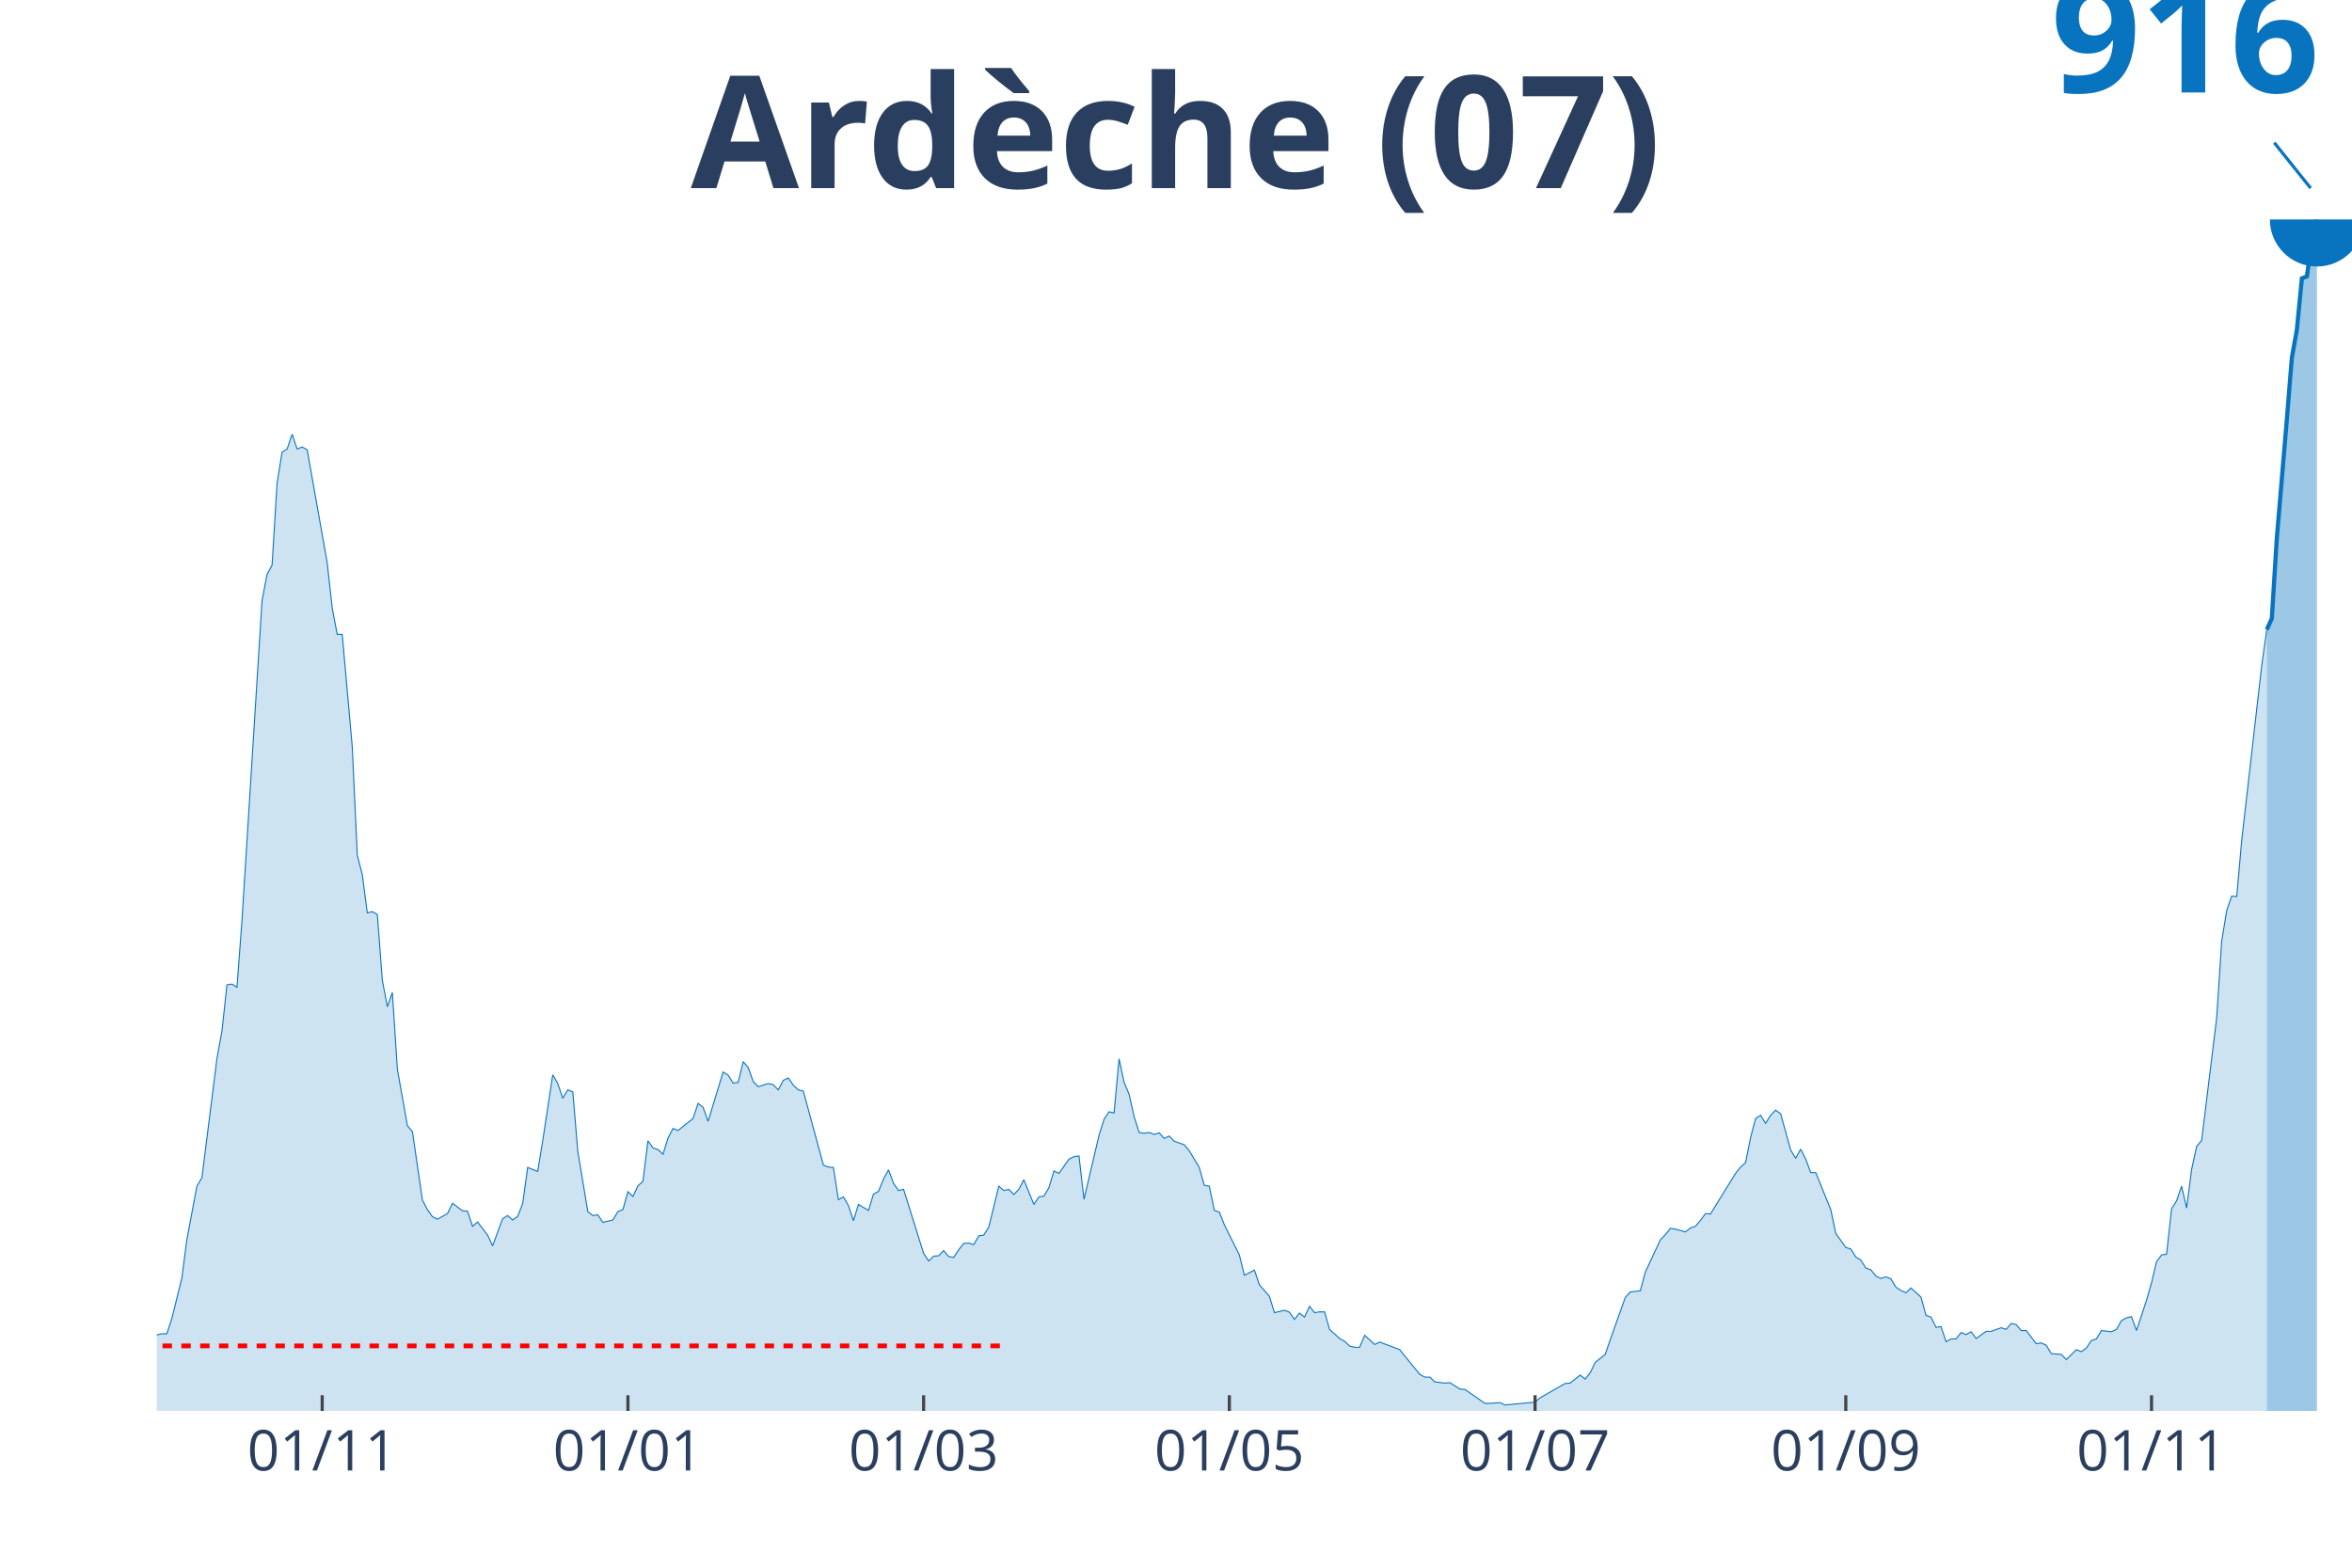
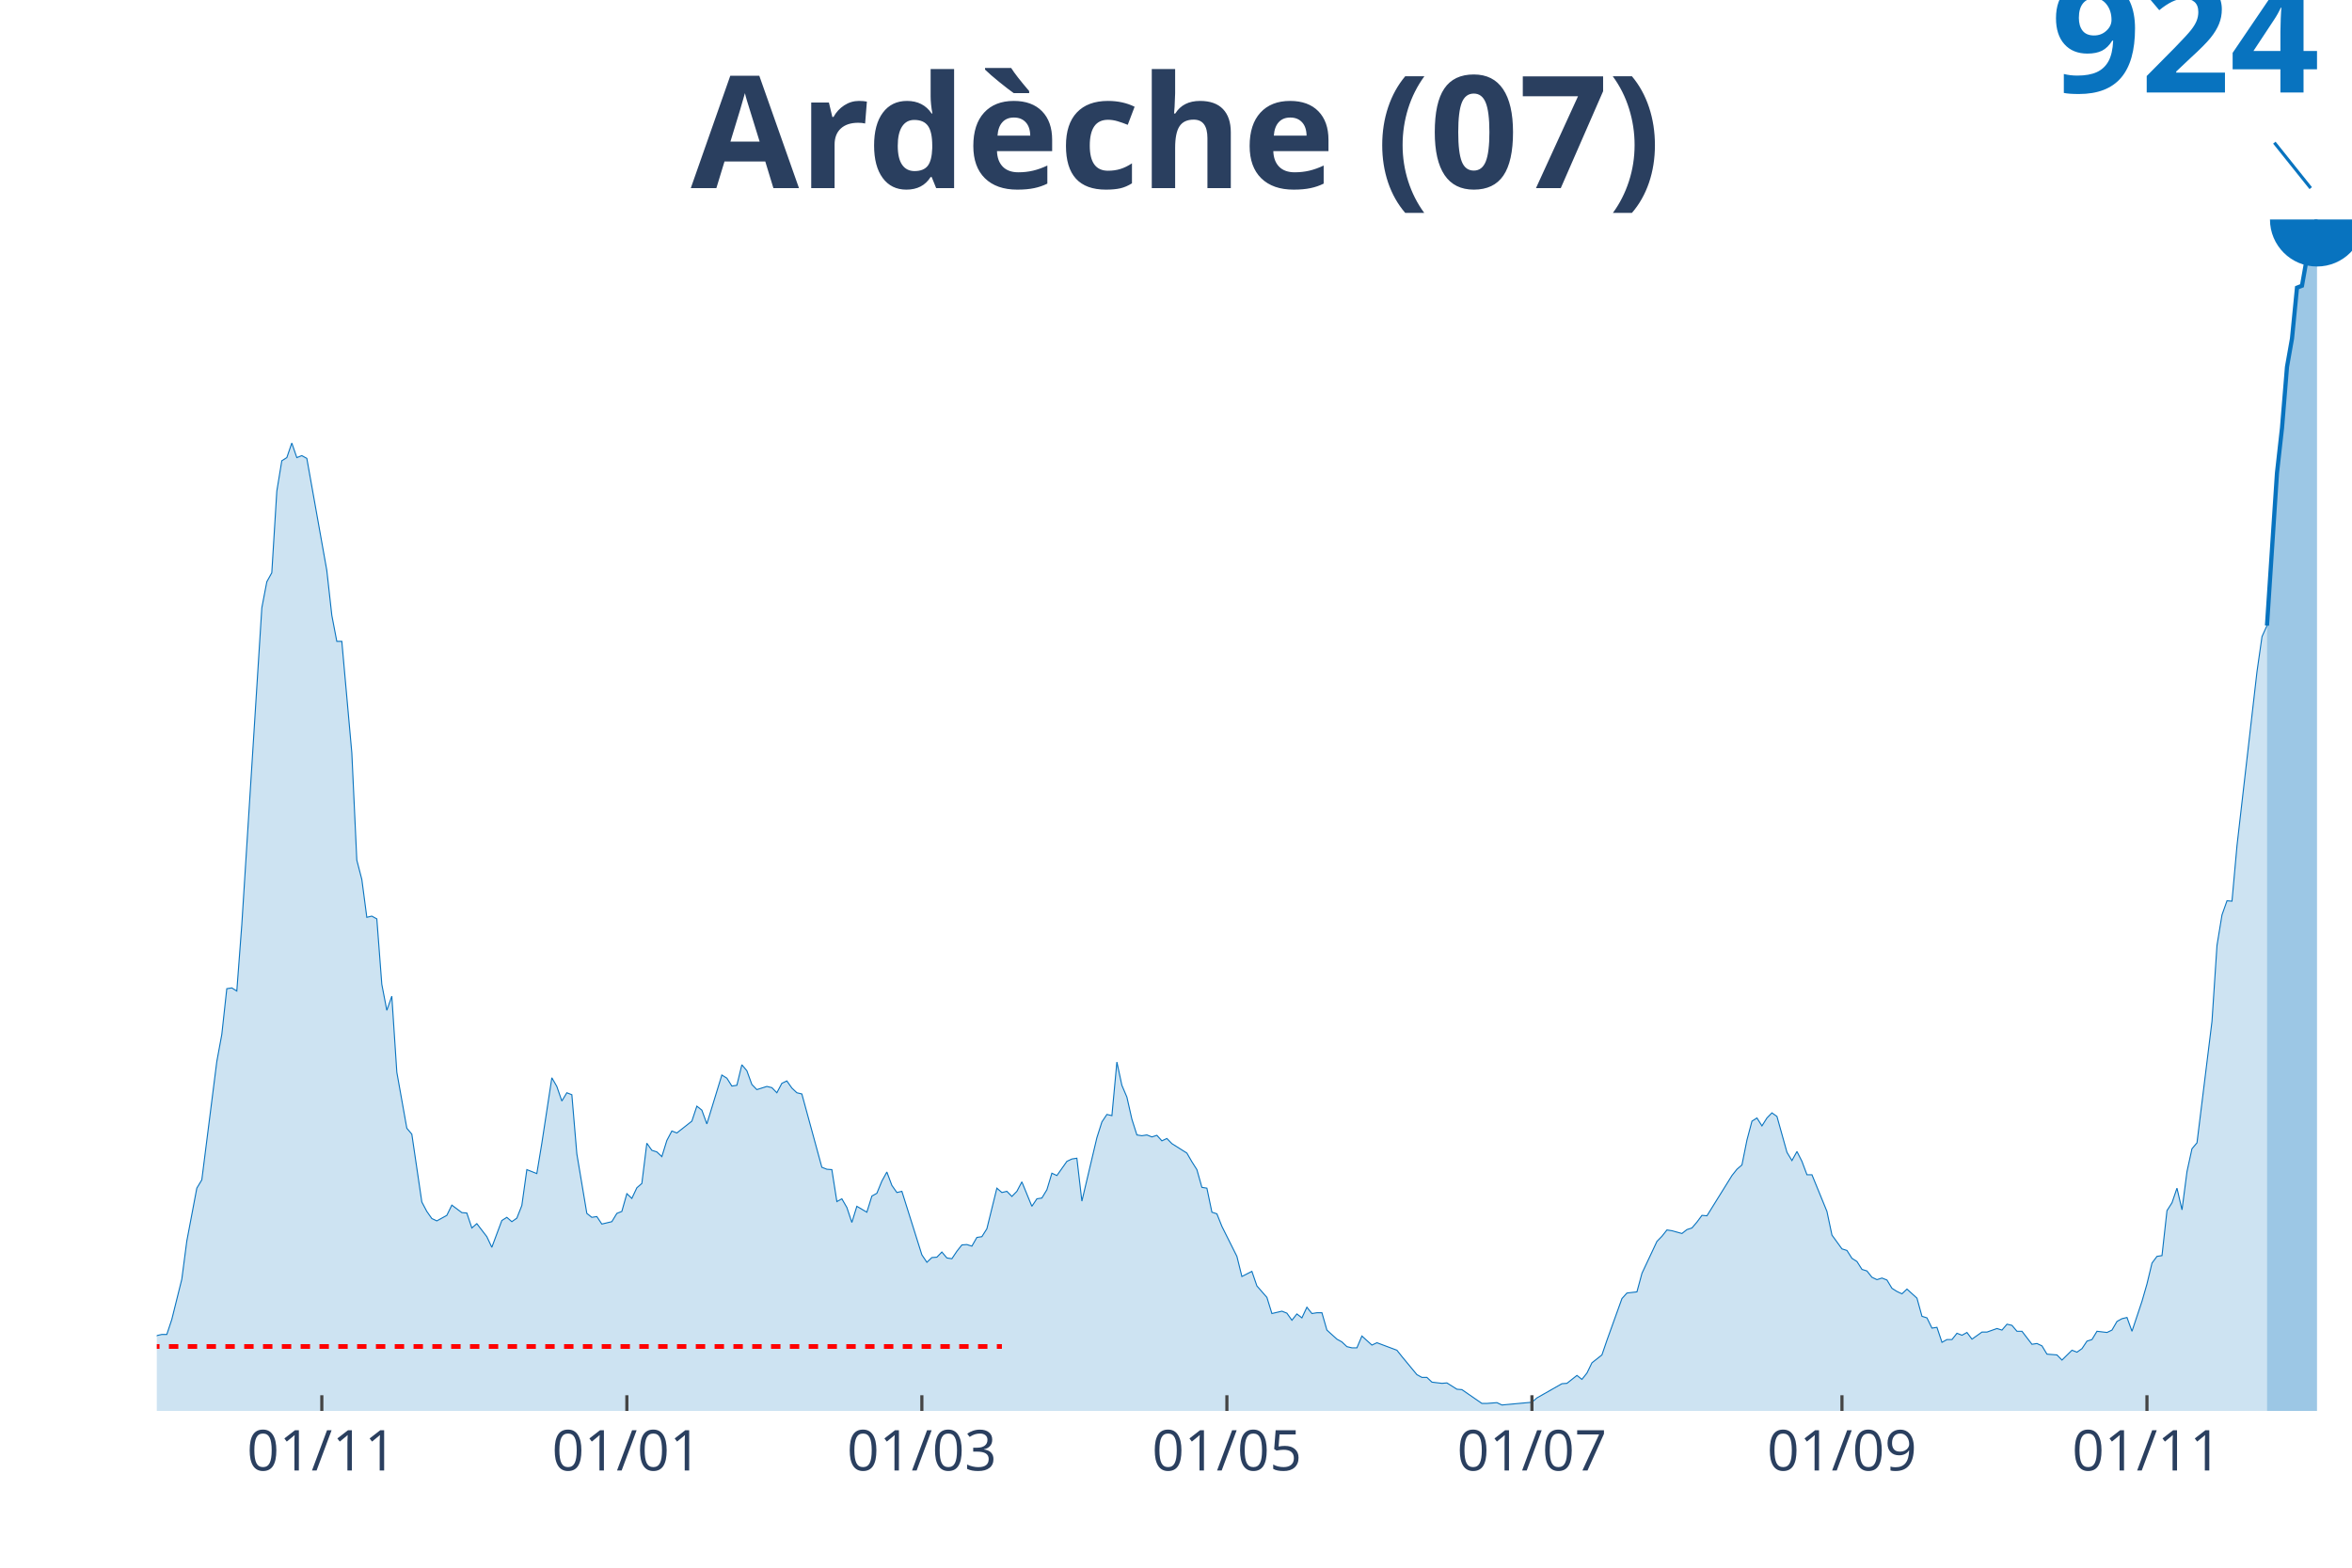
<svg xmlns="http://www.w3.org/2000/svg" class="main-svg" width="1125" height="750" style="" viewBox="0 0 750 500">
  <rect x="0" y="0" width="750" height="500" style="fill: rgb(0, 0, 0); fill-opacity: 0;" />
-   <defs id="defs-34fd62">
+   <defs id="defs-ec197c">
    <g class="clips">
-       <clipPath id="clip34fd62xyplot" class="plotclip">
+       <clipPath id="clipec197cxyplot" class="plotclip">
        <rect width="700" height="380" />
      </clipPath>
-       <clipPath class="axesclip" id="clip34fd62x">
+       <clipPath class="axesclip" id="clipec197cx">
        <rect x="50" y="0" width="700" height="500" />
      </clipPath>
-       <clipPath class="axesclip" id="clip34fd62y">
+       <clipPath class="axesclip" id="clipec197cy">
        <rect x="0" y="70" width="750" height="380" />
      </clipPath>
-       <clipPath class="axesclip" id="clip34fd62xy">
+       <clipPath class="axesclip" id="clipec197cxy">
        <rect x="50" y="70" width="700" height="380" />
      </clipPath>
    </g>
    <g class="gradients" />
  </defs>
  <g class="bglayer">
    <rect class="bg" x="50" y="70" width="700" height="380" style="fill: rgb(0, 0, 0); fill-opacity: 0; stroke-width: 0;" />
  </g>
  <g class="layer-below">
    <g class="imagelayer" />
    <g class="shapelayer" />
  </g>
  <g class="cartesianlayer">
    <g class="subplot xy">
      <g class="layer-subplot">
        <g class="shapelayer" />
        <g class="imagelayer" />
      </g>
      <g class="gridlayer">
        <g class="x">
-           <path class="xgrid crisp" transform="translate(102.74,0)" d="M0,70v380" style="stroke: rgb(255, 255, 255); stroke-opacity: 1; stroke-width: 1px;" />
-           <path class="xgrid crisp" transform="translate(200.23,0)" d="M0,70v380" style="stroke: rgb(255, 255, 255); stroke-opacity: 1; stroke-width: 1px;" />
-           <path class="xgrid crisp" transform="translate(294.52,0)" d="M0,70v380" style="stroke: rgb(255, 255, 255); stroke-opacity: 1; stroke-width: 1px;" />
-           <path class="xgrid crisp" transform="translate(392.01,0)" d="M0,70v380" style="stroke: rgb(255, 255, 255); stroke-opacity: 1; stroke-width: 1px;" />
-           <path class="xgrid crisp" transform="translate(489.5,0)" d="M0,70v380" style="stroke: rgb(255, 255, 255); stroke-opacity: 1; stroke-width: 1px;" />
-           <path class="xgrid crisp" transform="translate(588.58,0)" d="M0,70v380" style="stroke: rgb(255, 255, 255); stroke-opacity: 1; stroke-width: 1px;" />
-           <path class="xgrid crisp" transform="translate(686.07,0)" d="M0,70v380" style="stroke: rgb(255, 255, 255); stroke-opacity: 1; stroke-width: 1px;" />
+           <path class="xgrid crisp" transform="translate(102.62,0)" d="M0,70v380" style="stroke: rgb(255, 255, 255); stroke-opacity: 1; stroke-width: 1px;" />
+           <path class="xgrid crisp" transform="translate(199.89,0)" d="M0,70v380" style="stroke: rgb(255, 255, 255); stroke-opacity: 1; stroke-width: 1px;" />
+           <path class="xgrid crisp" transform="translate(293.96,0)" d="M0,70v380" style="stroke: rgb(255, 255, 255); stroke-opacity: 1; stroke-width: 1px;" />
+           <path class="xgrid crisp" transform="translate(391.23,0)" d="M0,70v380" style="stroke: rgb(255, 255, 255); stroke-opacity: 1; stroke-width: 1px;" />
+           <path class="xgrid crisp" transform="translate(488.5,0)" d="M0,70v380" style="stroke: rgb(255, 255, 255); stroke-opacity: 1; stroke-width: 1px;" />
+           <path class="xgrid crisp" transform="translate(587.36,0)" d="M0,70v380" style="stroke: rgb(255, 255, 255); stroke-opacity: 1; stroke-width: 1px;" />
+           <path class="xgrid crisp" transform="translate(684.62,0)" d="M0,70v380" style="stroke: rgb(255, 255, 255); stroke-opacity: 1; stroke-width: 1px;" />
        </g>
        <g class="y" />
      </g>
      <g class="zerolinelayer" />
      <path class="xlines-below" />
      <path class="ylines-below" />
      <g class="overlines-below" />
      <g class="xaxislayer-below" />
      <g class="yaxislayer-below" />
      <g class="overaxes-below" />
-       <g class="plot" transform="translate(50, 70)" clip-path="url('#clip34fd62xyplot')">
+       <g class="plot" transform="translate(50, 70)" clip-path="url('#clipec197cxyplot')">
        <g class="scatterlayer mlayer">
-           <g class="trace scatter trace0c1038" style="stroke-miterlimit: 2;">
+           <g class="trace scatter trace7293f5" style="stroke-miterlimit: 2;">
            <g class="fills">
              <g>
-                 <path class="js-fill" d="M672.83,380L-217.35,380L-217.35,377.97L-204.57,378.86L-202.97,378.6L-193.38,377.72L-191.78,377.84L-182.19,377.84L-180.59,376.83L-169.41,376.07L-167.81,376.45L-159.82,378.35L-158.22,379.11L-137.44,378.73L-135.84,378.6L-129.45,377.08L-127.85,377.34L-116.67,378.1L-115.07,378.35L-84.7,377.46L-83.11,376.7L-68.72,374.42L-67.12,374.54L-49.54,369.09L-47.95,368.33L-46.35,366.68L-44.75,367.31L-39.95,367.69L-38.36,366.68L-36.76,366.17L-35.16,367.06L-28.77,366.8L-27.17,367.44L-20.78,364.9L-19.18,365.03L-17.58,363.89L-15.98,364.27L-14.38,366.17L-12.79,366.55L-9.59,366.55L-7.99,366.3L-6.39,364.27L-4.79,363.76L-3.2,360.21L-1.6,358.94L0,355.77L1.6,355.39L3.2,355.39L4.79,350.56L7.99,337.62L9.59,325.32L12.79,308.31L14.38,305.65L19.18,267.59L20.78,258.83L22.37,244.11L23.97,243.86L25.57,244.87L27.17,223.43L33.56,121.55L35.16,113.18L36.76,110.26L38.36,83.99L39.95,74.22L41.55,73.21L43.15,68.51L44.75,73.21L46.35,72.57L47.95,73.46L54.34,109.5L55.94,123.96L57.53,132.33L59.13,132.33L62.33,168.24L63.93,202.75L65.53,208.97L67.12,221.15L68.72,220.77L70.32,221.66L71.92,242.72L73.52,251.09L75.11,246.52L76.71,271.01L79.91,289.03L81.51,290.93L84.7,312.75L86.3,315.8L87.9,318.08L89.5,318.84L92.69,317.07L94.29,313.77L97.49,316.18L99.09,316.31L100.68,321.13L102.28,319.73L105.48,323.92L107.08,327.35L110.27,318.72L111.87,317.7L113.47,319.1L115.07,317.96L116.67,313.9L118.26,302.35L121.46,303.62L123.06,293.85L126.26,272.79L127.85,275.58L129.45,280.27L131.05,277.61L132.65,278.24L134.25,297.28L137.44,316.43L139.04,317.7L140.64,317.45L142.24,319.86L145.43,319.1L147.03,316.43L148.63,315.8L150.23,310.09L151.83,311.61L153.42,308.19L155.02,306.79L156.62,293.85L158.22,296.13L159.82,296.64L161.42,298.16L163.01,292.96L164.61,289.92L166.21,290.55L171,286.74L172.6,281.92L174.2,283.19L175.8,287.63L180.59,271.9L182.19,272.91L183.79,275.45L185.39,275.2L186.99,268.6L188.58,270.5L190.18,274.94L191.78,276.59L194.98,275.58L196.58,275.96L198.17,277.61L199.77,274.56L201.37,273.8L202.97,276.09L204.57,277.61L206.16,277.99L212.56,301.59L214.16,302.22L215.75,302.35L217.35,312.63L218.95,311.74L220.55,314.53L222.15,319.35L223.74,314.15L226.94,316.05L228.54,310.85L230.14,309.96L231.74,306.03L233.33,303.11L234.93,307.43L236.53,309.71L238.13,309.33L244.52,329.76L246.12,332.17L247.72,330.64L249.32,330.52L250.91,328.87L252.51,330.77L254.11,331.03L255.71,328.61L257.31,326.58L258.9,326.46L260.5,326.96L262.1,324.17L263.7,323.92L265.3,321.38L268.49,308.31L270.09,309.71L271.69,309.33L273.29,310.98L274.89,309.33L276.48,306.28L279.68,314.15L281.28,311.74L282.88,311.49L284.47,308.82L286.07,303.49L287.67,304.25L290.87,299.69L292.47,298.92L294.06,298.67L295.66,312.5L300.46,292.07L302.05,287L303.65,284.59L305.25,284.97L306.85,267.71L308.45,275.2L310.05,279.01L311.64,286.11L313.24,291.19L314.84,291.44L316.44,291.19L318.04,291.82L319.63,291.31L321.23,293.09L322.83,292.33L324.43,293.98L327.63,295.12L329.22,297.02L332.42,302.35L334.02,308.06L335.62,308.31L337.21,316.05L338.81,316.56L340.41,320.62L345.21,330.26L346.8,336.73L350,335.09L351.6,339.78L354.79,343.46L356.39,348.66L359.59,347.9L361.19,348.53L362.79,350.82L364.38,348.79L365.98,350.06L367.58,346.63L369.18,348.66L370.78,348.41L372.37,348.41L373.97,353.99L377.17,356.91L378.77,357.8L380.37,359.32L381.96,359.7L383.56,359.7L385.16,355.89L388.36,358.81L389.95,358.05L396.35,360.46L397.95,362.49L402.74,368.33L404.34,369.22L405.94,369.22L407.53,370.74L410.73,371.12L412.33,370.99L415.53,373.02L417.12,373.15L423.52,377.59L425.11,377.59L428.31,377.34L429.91,378.1L439.5,377.21L441.1,375.81L449.09,371.25L450.68,371.12L453.88,368.58L455.48,369.85L457.08,367.82L458.68,364.52L461.87,361.98L463.47,357.29L468.26,343.84L469.86,342.06L473.06,341.68L474.66,335.72L479.45,325.44L481.05,323.79L482.65,321.76L484.25,322.02L487.44,322.9L489.04,321.64L490.64,321.13L492.24,319.23L493.84,317.07L495.43,317.2L503.42,304.25L505.02,302.22L506.62,300.83L508.22,292.83L509.82,286.74L511.42,285.73L513.01,288.27L514.61,285.73L516.21,284.08L517.81,285.22L521,296.77L522.6,299.43L524.2,296.51L525.8,299.69L527.4,304L529,304L533.79,315.8L535.39,323.41L538.58,327.85L540.18,328.36L541.78,330.9L543.38,331.91L544.98,334.45L546.58,334.96L548.17,336.99L549.77,337.75L551.37,337.24L552.97,337.88L554.57,340.54L556.16,341.56L557.76,342.32L559.36,340.79L562.56,343.71L564.16,349.55L565.75,350.06L567.35,353.36L568.95,353.1L570.55,357.92L572.15,357.04L573.74,357.04L575.34,355.01L576.94,355.64L578.54,354.75L580.14,356.91L583.33,354.62L584.93,354.62L588.13,353.48L589.73,353.99L591.32,352.09L592.92,352.47L594.52,354.37L596.12,354.37L599.32,358.56L600.91,358.3L602.51,359.07L604.11,361.73L607.31,361.98L608.9,363.63L612.1,360.46L613.7,361.1L615.3,359.95L616.89,357.54L618.49,357.04L620.09,354.37L623.29,354.75L624.89,353.99L626.48,351.2L628.08,350.31L629.68,349.93L631.28,354.37L634.47,344.73L636.07,339.15L637.67,332.42L639.27,330.26L640.87,330.01L642.47,315.55L644.06,313.01L645.66,308.31L647.26,315.29L648.86,302.98L650.46,295.63L652.05,293.72L656.85,254.64L658.45,230.16L660.05,220.39L661.64,215.82L663.24,215.95L664.84,197.93L671.23,142.1L672.83,130.81" style="fill: rgb(8, 115, 191); fill-opacity: 0.2; stroke-width: 0;" />
+                 <path class="js-fill" d="M672.89,380L-216.86,380L-216.86,377.99L-204.1,378.87L-202.51,378.62L-192.94,377.74L-191.34,377.86L-181.78,377.86L-180.18,376.86L-169.02,376.1L-167.43,376.48L-159.45,378.37L-157.86,379.12L-137.13,378.74L-135.54,378.62L-129.16,377.11L-127.56,377.36L-116.4,378.11L-114.81,378.37L-84.51,377.49L-82.92,376.73L-68.56,374.47L-66.97,374.59L-49.43,369.19L-47.84,368.43L-46.24,366.8L-44.65,367.43L-39.86,367.8L-38.27,366.8L-36.67,366.29L-35.08,367.17L-28.7,366.92L-27.11,367.55L-20.73,365.04L-19.13,365.16L-17.54,364.03L-15.95,364.41L-14.35,366.29L-12.76,366.67L-9.57,366.67L-7.97,366.42L-6.38,364.41L-4.78,363.9L-3.19,360.38L-1.59,359.13L0,355.98L1.59,355.61L3.19,355.61L4.78,350.83L7.97,338L9.57,325.8L12.76,308.95L14.35,306.31L19.13,268.59L20.73,259.91L22.32,245.33L23.92,245.08L25.51,246.08L27.11,224.83L33.49,123.86L35.08,115.56L36.67,112.67L38.27,86.64L39.86,76.96L41.46,75.95L43.05,71.3L44.65,75.95L46.24,75.32L47.84,76.2L54.21,111.91L55.81,126.25L57.4,134.55L59,134.55L62.19,170.13L63.78,204.33L65.38,210.5L66.97,222.57L68.56,222.19L70.16,223.07L71.75,243.94L73.35,252.24L74.94,247.72L76.54,271.99L79.73,289.84L81.32,291.73L84.51,313.36L86.1,316.37L87.7,318.64L89.29,319.39L92.48,317.63L94.08,314.36L97.27,316.75L98.86,316.88L100.46,321.65L102.05,320.27L105.24,324.42L106.83,327.82L110.02,319.27L111.62,318.26L113.21,319.64L114.81,318.51L116.4,314.49L118,303.04L121.18,304.3L122.78,294.62L125.97,273.75L127.56,276.51L129.16,281.16L130.75,278.52L132.35,279.15L133.94,298.01L137.13,317L138.72,318.26L140.32,318.01L141.91,320.4L145.1,319.64L146.7,317L148.29,316.37L149.89,310.71L151.48,312.22L153.08,308.83L154.67,307.45L156.26,294.62L157.86,296.88L159.45,297.39L161.05,298.89L162.64,293.74L164.24,290.72L165.83,291.35L170.62,287.58L172.21,282.8L173.8,284.06L175.4,288.46L180.18,272.87L181.78,273.87L183.37,276.39L184.97,276.14L186.56,269.6L188.15,271.48L189.75,275.88L191.34,277.52L194.53,276.51L196.13,276.89L197.72,278.52L199.32,275.51L200.91,274.75L202.51,277.02L204.1,278.52L205.69,278.9L212.07,302.29L213.67,302.92L215.26,303.04L216.86,313.23L218.45,312.35L220.05,315.12L221.64,319.89L223.23,314.74L226.42,316.62L228.02,311.47L229.61,310.59L231.21,306.69L232.8,303.8L234.4,308.07L235.99,310.34L237.59,309.96L243.96,330.21L245.56,332.59L247.15,331.09L248.75,330.96L250.34,329.32L251.94,331.21L253.53,331.46L255.13,329.07L256.72,327.06L258.31,326.94L259.91,327.44L261.5,324.67L263.1,324.42L264.69,321.91L267.88,308.95L269.48,310.34L271.07,309.96L272.67,311.59L274.26,309.96L275.85,306.94L279.04,314.74L280.64,312.35L282.23,312.1L283.83,309.46L285.42,304.18L287.02,304.93L290.21,300.4L291.8,299.65L293.39,299.4L294.99,313.1L299.77,292.86L301.37,287.83L302.96,285.44L304.56,285.82L306.15,268.72L307.74,276.14L309.34,279.91L310.93,286.95L312.53,291.98L314.12,292.23L315.72,291.98L317.31,292.61L318.91,292.1L320.5,293.86L322.1,293.11L323.69,294.75L328.47,297.76L330.07,300.53L331.66,303.04L333.26,308.7L334.85,308.95L336.45,316.62L338.04,317.13L339.64,321.15L344.42,330.71L346.01,337.12L349.2,335.49L350.8,340.14L353.99,343.79L355.58,348.94L358.77,348.19L360.36,348.82L361.96,351.08L363.55,349.07L365.15,350.32L366.74,346.93L368.34,348.94L369.93,348.69L371.53,348.69L373.12,354.22L376.31,357.11L377.9,357.99L379.5,359.5L381.09,359.88L382.69,359.88L384.28,356.11L387.47,359L389.07,358.25L395.44,360.64L397.04,362.65L401.82,368.43L403.42,369.31L405.01,369.31L406.61,370.82L409.79,371.2L411.39,371.07L414.58,373.08L416.17,373.21L422.55,377.61L424.15,377.61L427.33,377.36L428.93,378.11L438.5,377.23L440.09,375.85L448.06,371.32L449.66,371.2L452.85,368.68L454.44,369.94L456.04,367.93L457.63,364.66L460.82,362.14L462.41,357.49L467.2,344.16L468.79,342.4L471.98,342.03L473.58,336.12L478.36,325.93L479.95,324.3L481.55,322.28L483.14,322.53L486.33,323.41L487.93,322.16L489.52,321.65L491.12,319.77L492.71,317.63L494.31,317.76L502.28,304.93L503.87,302.92L505.47,301.54L507.06,293.61L508.66,287.58L510.25,286.57L511.85,289.09L513.44,286.57L515.03,284.94L516.63,286.07L519.82,297.51L521.41,300.15L523.01,297.26L524.6,300.4L526.2,304.68L527.79,304.68L532.57,316.37L534.17,323.92L537.36,328.32L538.95,328.82L540.55,331.34L542.14,332.34L543.74,334.86L545.33,335.36L546.92,337.37L548.52,338.13L550.11,337.62L551.71,338.25L553.3,340.89L554.9,341.9L556.49,342.65L558.09,341.14L561.28,344.04L562.87,349.82L564.46,350.32L566.06,353.59L567.65,353.34L569.25,358.12L570.84,357.24L572.44,357.24L574.03,355.23L575.63,355.86L577.22,354.98L578.82,357.11L582,354.85L583.6,354.85L586.79,353.72L588.38,354.22L589.98,352.34L591.57,352.71L593.17,354.6L594.76,354.6L597.95,358.75L599.54,358.5L601.14,359.25L602.73,361.89L605.92,362.14L607.52,363.78L610.71,360.64L612.3,361.26L613.9,360.13L615.49,357.74L617.08,357.24L618.68,354.6L621.87,354.98L623.46,354.22L625.06,351.46L626.65,350.58L628.25,350.2L629.84,354.6L633.03,345.04L634.62,339.51L636.22,332.85L637.81,330.71L639.41,330.46L641,316.12L642.6,313.61L644.19,308.95L645.79,315.87L647.38,303.67L648.97,296.38L650.57,294.49L655.35,255.76L656.95,231.5L658.54,221.81L660.14,217.29L661.73,217.41L663.33,199.68L669.7,144.23L671.3,133.04L672.89,129.52" style="fill: rgb(8, 115, 191); fill-opacity: 0.2; stroke-width: 0;" />
              </g>
            </g>
            <g class="errorbars" />
            <g class="lines">
-               <path class="js-line" d="M-217.35,377.97L-204.57,378.86L-202.97,378.6L-193.38,377.72L-191.78,377.84L-182.19,377.84L-180.59,376.83L-169.41,376.07L-167.81,376.45L-159.82,378.35L-158.22,379.11L-137.44,378.73L-135.84,378.6L-129.45,377.08L-127.85,377.34L-116.67,378.1L-115.07,378.35L-84.7,377.46L-83.11,376.7L-68.72,374.42L-67.12,374.54L-49.54,369.09L-47.95,368.33L-46.35,366.68L-44.75,367.31L-39.95,367.69L-38.36,366.68L-36.76,366.17L-35.16,367.06L-28.77,366.8L-27.17,367.44L-20.78,364.9L-19.18,365.03L-17.58,363.89L-15.98,364.27L-14.38,366.17L-12.79,366.55L-9.59,366.55L-7.99,366.3L-6.39,364.27L-4.79,363.76L-3.2,360.21L-1.6,358.94L0,355.77L1.6,355.39L3.2,355.39L4.79,350.56L7.99,337.62L9.59,325.32L12.79,308.31L14.38,305.65L19.18,267.59L20.78,258.83L22.37,244.11L23.97,243.86L25.57,244.87L27.17,223.43L33.56,121.55L35.16,113.18L36.76,110.26L38.36,83.99L39.95,74.22L41.55,73.21L43.15,68.51L44.75,73.21L46.35,72.57L47.95,73.46L54.34,109.5L55.94,123.96L57.53,132.33L59.13,132.33L62.33,168.24L63.93,202.75L65.53,208.97L67.12,221.15L68.72,220.77L70.32,221.66L71.92,242.72L73.52,251.09L75.11,246.52L76.71,271.01L79.91,289.03L81.51,290.93L84.7,312.75L86.3,315.8L87.9,318.08L89.5,318.84L92.69,317.07L94.29,313.77L97.49,316.18L99.09,316.31L100.68,321.13L102.28,319.73L105.48,323.92L107.08,327.35L110.27,318.72L111.87,317.7L113.47,319.1L115.07,317.96L116.67,313.9L118.26,302.35L121.46,303.62L123.06,293.85L126.26,272.79L127.85,275.58L129.45,280.27L131.05,277.61L132.65,278.24L134.25,297.28L137.44,316.43L139.04,317.7L140.64,317.45L142.24,319.86L145.43,319.1L147.03,316.43L148.63,315.8L150.23,310.09L151.83,311.61L153.42,308.19L155.02,306.79L156.62,293.85L158.22,296.13L159.82,296.64L161.42,298.16L163.01,292.96L164.61,289.92L166.21,290.55L171,286.74L172.6,281.92L174.2,283.19L175.8,287.63L180.59,271.9L182.19,272.91L183.79,275.45L185.39,275.2L186.99,268.6L188.58,270.5L190.18,274.94L191.78,276.59L194.98,275.58L196.58,275.96L198.17,277.61L199.77,274.56L201.37,273.8L202.97,276.09L204.57,277.61L206.16,277.99L212.56,301.59L214.16,302.22L215.75,302.35L217.35,312.63L218.95,311.74L220.55,314.53L222.15,319.35L223.74,314.15L226.94,316.05L228.54,310.85L230.14,309.96L231.74,306.03L233.33,303.11L234.93,307.43L236.53,309.71L238.13,309.33L244.52,329.76L246.12,332.17L247.72,330.64L249.32,330.52L250.91,328.87L252.51,330.77L254.11,331.03L255.71,328.61L257.31,326.58L258.9,326.46L260.5,326.96L262.1,324.17L263.7,323.92L265.3,321.38L268.49,308.31L270.09,309.71L271.69,309.33L273.29,310.98L274.89,309.33L276.48,306.28L279.68,314.15L281.28,311.74L282.88,311.49L284.47,308.82L286.07,303.49L287.67,304.25L290.87,299.69L292.47,298.92L294.06,298.67L295.66,312.5L300.46,292.07L302.05,287L303.65,284.59L305.25,284.97L306.85,267.71L308.45,275.2L310.05,279.01L311.64,286.11L313.24,291.19L314.84,291.44L316.44,291.19L318.04,291.82L319.63,291.31L321.23,293.09L322.83,292.33L324.43,293.98L327.63,295.12L329.22,297.02L332.42,302.35L334.02,308.06L335.62,308.31L337.21,316.05L338.81,316.56L340.41,320.62L345.21,330.26L346.8,336.73L350,335.09L351.6,339.78L354.79,343.46L356.39,348.66L359.59,347.9L361.19,348.53L362.79,350.82L364.38,348.79L365.98,350.06L367.58,346.63L369.18,348.66L370.78,348.41L372.37,348.41L373.97,353.99L377.17,356.91L378.77,357.8L380.37,359.32L381.96,359.7L383.56,359.7L385.16,355.89L388.36,358.81L389.95,358.05L396.35,360.46L397.95,362.49L402.74,368.33L404.34,369.22L405.94,369.22L407.53,370.74L410.73,371.12L412.33,370.99L415.53,373.02L417.12,373.15L423.52,377.59L425.11,377.59L428.31,377.34L429.91,378.1L439.5,377.21L441.1,375.81L449.09,371.25L450.68,371.12L453.88,368.58L455.48,369.85L457.08,367.82L458.68,364.52L461.87,361.98L463.47,357.29L468.26,343.84L469.86,342.06L473.06,341.68L474.66,335.72L479.45,325.44L481.05,323.79L482.65,321.76L484.25,322.02L487.44,322.9L489.04,321.64L490.64,321.13L492.24,319.23L493.84,317.07L495.43,317.2L503.42,304.25L505.02,302.22L506.62,300.83L508.22,292.83L509.82,286.74L511.42,285.73L513.01,288.27L514.61,285.73L516.21,284.08L517.81,285.22L521,296.77L522.6,299.43L524.2,296.51L525.8,299.69L527.4,304L529,304L533.79,315.8L535.39,323.41L538.58,327.85L540.18,328.36L541.78,330.9L543.38,331.91L544.98,334.45L546.58,334.96L548.17,336.99L549.77,337.75L551.37,337.24L552.97,337.88L554.57,340.54L556.16,341.56L557.76,342.32L559.36,340.79L562.56,343.71L564.16,349.55L565.75,350.06L567.35,353.36L568.95,353.1L570.55,357.92L572.15,357.04L573.74,357.04L575.34,355.01L576.94,355.64L578.54,354.75L580.14,356.91L583.33,354.62L584.93,354.62L588.13,353.48L589.73,353.99L591.32,352.09L592.92,352.47L594.52,354.37L596.12,354.37L599.32,358.56L600.91,358.3L602.51,359.07L604.11,361.73L607.31,361.98L608.9,363.63L612.1,360.46L613.7,361.1L615.3,359.95L616.89,357.54L618.49,357.04L620.09,354.37L623.29,354.75L624.89,353.99L626.48,351.2L628.08,350.31L629.68,349.93L631.28,354.37L634.47,344.73L636.07,339.15L637.67,332.42L639.27,330.26L640.87,330.01L642.47,315.55L644.06,313.01L645.66,308.31L647.26,315.29L648.86,302.98L650.46,295.63L652.05,293.72L656.85,254.64L658.45,230.16L660.05,220.39L661.64,215.82L663.24,215.95L664.84,197.93L671.23,142.1L672.83,130.81" style="vector-effect: non-scaling-stroke; fill: none; stroke: rgb(8, 115, 191); stroke-opacity: 1; stroke-width: 0.5px; opacity: 1;" />
+               <path class="js-line" d="M-216.86,377.99L-204.1,378.87L-202.51,378.62L-192.94,377.74L-191.34,377.86L-181.78,377.86L-180.18,376.86L-169.02,376.1L-167.43,376.48L-159.45,378.37L-157.86,379.12L-137.13,378.74L-135.54,378.62L-129.16,377.11L-127.56,377.36L-116.4,378.11L-114.81,378.37L-84.51,377.49L-82.92,376.73L-68.56,374.47L-66.97,374.59L-49.43,369.19L-47.84,368.43L-46.24,366.8L-44.65,367.43L-39.86,367.8L-38.27,366.8L-36.67,366.29L-35.08,367.17L-28.7,366.92L-27.11,367.55L-20.73,365.04L-19.13,365.16L-17.54,364.03L-15.95,364.41L-14.35,366.29L-12.76,366.67L-9.57,366.67L-7.97,366.42L-6.38,364.41L-4.78,363.9L-3.19,360.38L-1.59,359.13L0,355.98L1.59,355.61L3.19,355.61L4.78,350.83L7.97,338L9.57,325.8L12.76,308.95L14.35,306.31L19.13,268.59L20.73,259.91L22.32,245.33L23.92,245.08L25.51,246.08L27.11,224.83L33.49,123.86L35.08,115.56L36.67,112.67L38.27,86.64L39.86,76.96L41.46,75.95L43.05,71.3L44.65,75.95L46.24,75.32L47.84,76.2L54.21,111.91L55.81,126.25L57.4,134.55L59,134.55L62.19,170.13L63.78,204.33L65.38,210.5L66.97,222.57L68.56,222.19L70.16,223.07L71.75,243.94L73.35,252.24L74.94,247.72L76.54,271.99L79.73,289.84L81.32,291.73L84.51,313.36L86.1,316.37L87.7,318.64L89.29,319.39L92.48,317.63L94.08,314.36L97.27,316.75L98.86,316.88L100.46,321.65L102.05,320.27L105.24,324.42L106.83,327.82L110.02,319.27L111.62,318.26L113.21,319.64L114.81,318.51L116.4,314.49L118,303.04L121.18,304.3L122.78,294.62L125.97,273.75L127.56,276.51L129.16,281.16L130.75,278.52L132.35,279.15L133.94,298.01L137.13,317L138.72,318.26L140.32,318.01L141.91,320.4L145.1,319.64L146.7,317L148.29,316.37L149.89,310.71L151.48,312.22L153.08,308.83L154.67,307.45L156.26,294.62L157.86,296.88L159.45,297.39L161.05,298.89L162.64,293.74L164.24,290.72L165.83,291.35L170.62,287.58L172.21,282.8L173.8,284.06L175.4,288.46L180.18,272.87L181.78,273.87L183.37,276.39L184.97,276.14L186.56,269.6L188.15,271.48L189.75,275.88L191.34,277.52L194.53,276.51L196.13,276.89L197.72,278.52L199.32,275.51L200.91,274.75L202.51,277.02L204.1,278.52L205.69,278.9L212.07,302.29L213.67,302.92L215.26,303.04L216.86,313.23L218.45,312.35L220.05,315.12L221.64,319.89L223.23,314.74L226.42,316.62L228.02,311.47L229.61,310.59L231.21,306.69L232.8,303.8L234.4,308.07L235.99,310.34L237.59,309.96L243.96,330.21L245.56,332.59L247.15,331.09L248.75,330.96L250.34,329.32L251.94,331.21L253.53,331.46L255.13,329.07L256.72,327.06L258.31,326.94L259.91,327.44L261.5,324.67L263.1,324.42L264.69,321.91L267.88,308.95L269.48,310.34L271.07,309.96L272.67,311.59L274.26,309.96L275.85,306.94L279.04,314.74L280.64,312.35L282.23,312.1L283.83,309.46L285.42,304.18L287.02,304.93L290.21,300.4L291.8,299.65L293.39,299.4L294.99,313.1L299.77,292.86L301.37,287.83L302.96,285.44L304.56,285.82L306.15,268.72L307.74,276.14L309.34,279.91L310.93,286.95L312.53,291.98L314.12,292.23L315.72,291.98L317.31,292.61L318.91,292.1L320.5,293.86L322.1,293.11L323.69,294.75L328.47,297.76L330.07,300.53L331.66,303.04L333.26,308.7L334.85,308.95L336.45,316.62L338.04,317.13L339.64,321.15L344.42,330.71L346.01,337.12L349.2,335.49L350.8,340.14L353.99,343.79L355.58,348.94L358.77,348.19L360.36,348.82L361.96,351.08L363.55,349.07L365.15,350.32L366.74,346.93L368.34,348.94L369.93,348.69L371.53,348.69L373.12,354.22L376.31,357.11L377.9,357.99L379.5,359.5L381.09,359.88L382.69,359.88L384.28,356.11L387.47,359L389.07,358.25L395.44,360.64L397.04,362.65L401.82,368.43L403.42,369.31L405.01,369.31L406.61,370.82L409.79,371.2L411.39,371.07L414.58,373.08L416.17,373.21L422.55,377.61L424.15,377.61L427.33,377.36L428.93,378.11L438.5,377.23L440.09,375.85L448.06,371.32L449.66,371.2L452.85,368.68L454.44,369.94L456.04,367.93L457.63,364.66L460.82,362.14L462.41,357.49L467.2,344.16L468.79,342.4L471.98,342.03L473.58,336.12L478.36,325.93L479.95,324.3L481.55,322.28L483.14,322.53L486.33,323.41L487.93,322.16L489.52,321.65L491.12,319.77L492.71,317.63L494.31,317.76L502.28,304.93L503.87,302.92L505.47,301.54L507.06,293.61L508.66,287.58L510.25,286.57L511.85,289.09L513.44,286.57L515.03,284.94L516.63,286.07L519.82,297.51L521.41,300.15L523.01,297.26L524.6,300.4L526.2,304.68L527.79,304.68L532.57,316.37L534.17,323.92L537.36,328.32L538.95,328.82L540.55,331.34L542.14,332.34L543.74,334.86L545.33,335.36L546.92,337.37L548.52,338.13L550.11,337.62L551.71,338.25L553.3,340.89L554.9,341.9L556.49,342.65L558.09,341.14L561.28,344.04L562.87,349.82L564.46,350.32L566.06,353.59L567.65,353.34L569.25,358.12L570.84,357.24L572.44,357.24L574.03,355.23L575.63,355.86L577.22,354.98L578.82,357.11L582,354.85L583.6,354.85L586.79,353.72L588.38,354.22L589.98,352.34L591.57,352.71L593.17,354.6L594.76,354.6L597.95,358.75L599.54,358.5L601.14,359.25L602.73,361.89L605.92,362.14L607.52,363.78L610.71,360.64L612.3,361.26L613.9,360.13L615.49,357.74L617.08,357.24L618.68,354.6L621.87,354.98L623.46,354.22L625.06,351.46L626.65,350.58L628.25,350.2L629.84,354.6L633.03,345.04L634.62,339.51L636.22,332.85L637.81,330.71L639.41,330.46L641,316.12L642.6,313.61L644.19,308.95L645.79,315.87L647.38,303.67L648.97,296.38L650.57,294.49L655.35,255.76L656.95,231.5L658.54,221.81L660.14,217.29L661.73,217.41L663.33,199.68L669.7,144.23L671.3,133.04L672.89,129.52" style="vector-effect: non-scaling-stroke; fill: none; stroke: rgb(8, 115, 191); stroke-opacity: 1; stroke-width: 0.5px; opacity: 1;" />
            </g>
            <g class="points" />
            <g class="text" />
          </g>
-           <g class="trace scatter trace2080df" style="stroke-miterlimit: 2;">
+           <g class="trace scatter trace8f1bb8" style="stroke-miterlimit: 2;">
            <g class="fills">
              <g>
-                 <path class="js-fill" d="M688.81,380L672.83,380L672.83,130.81L674.43,127.26L676.03,101.63L679.22,63.82L680.82,44.15L682.42,35.15L684.02,18.78L685.62,18.14L687.21,6.98L688.81,0" style="fill: rgb(8, 115, 191); fill-opacity: 0.4; stroke-width: 0;" />
+                 <path class="js-fill" d="M688.84,380L672.89,380L672.89,129.52L676.08,80.85L677.68,66.52L679.27,47.03L680.87,37.97L682.46,21.75L684.05,21.13L687.24,3.02L688.84,0" style="fill: rgb(8, 115, 191); fill-opacity: 0.4; stroke-width: 0;" />
              </g>
            </g>
            <g class="errorbars" />
            <g class="lines">
-               <path class="js-line" d="M672.83,130.81L674.43,127.26L676.03,101.63L679.22,63.82L680.82,44.15L682.42,35.15L684.02,18.78L685.62,18.14L687.21,6.98L688.81,0" style="vector-effect: non-scaling-stroke; fill: none; stroke: rgb(8, 115, 191); stroke-opacity: 1; stroke-width: 2px; opacity: 1;" />
+               <path class="js-line" d="M672.89,129.52L676.08,80.85L677.68,66.52L679.27,47.03L680.87,37.97L682.46,21.75L684.05,21.13L687.24,3.02L688.84,0" style="vector-effect: non-scaling-stroke; fill: none; stroke: rgb(8, 115, 191); stroke-opacity: 1; stroke-width: 2px; opacity: 1;" />
            </g>
            <g class="points" />
            <g class="text" />
          </g>
-           <g class="trace scatter trace43ecfc" style="stroke-miterlimit: 2; opacity: 1;">
+           <g class="trace scatter tracec5d416" style="stroke-miterlimit: 2; opacity: 1;">
            <g class="fills" />
            <g class="errorbars" />
            <g class="lines" />
            <g class="points">
-               <path class="point" transform="translate(688.81,0)" d="M15,0A15,15 0 1,1 0,-15A15,15 0 0,1 15,0Z" style="opacity: 1; stroke-width: 0px; fill: rgb(8, 115, 191); fill-opacity: 1;" />
+               <path class="point" transform="translate(688.84,0)" d="M15,0A15,15 0 1,1 0,-15A15,15 0 0,1 15,0Z" style="opacity: 1; stroke-width: 0px; fill: rgb(8, 115, 191); fill-opacity: 1;" />
            </g>
            <g class="text" />
          </g>
        </g>
      </g>
      <g class="overplot" />
      <path class="xlines-above crisp" style="fill: none; stroke-width: 1px; stroke: rgb(0, 0, 0); stroke-opacity: 0;" d="" />
      <path class="ylines-above crisp" style="fill: none;" d="M0,0" />
      <g class="overlines-above" />
      <g class="xaxislayer-above">
-         <path class="xtick ticks crisp" d="M0,450v-5" transform="translate(102.74,0)" style="stroke: rgb(68, 68, 68); stroke-opacity: 1; stroke-width: 1px;" />
-         <path class="xtick ticks crisp" d="M0,450v-5" transform="translate(200.23,0)" style="stroke: rgb(68, 68, 68); stroke-opacity: 1; stroke-width: 1px;" />
-         <path class="xtick ticks crisp" d="M0,450v-5" transform="translate(294.52,0)" style="stroke: rgb(68, 68, 68); stroke-opacity: 1; stroke-width: 1px;" />
-         <path class="xtick ticks crisp" d="M0,450v-5" transform="translate(392.01,0)" style="stroke: rgb(68, 68, 68); stroke-opacity: 1; stroke-width: 1px;" />
-         <path class="xtick ticks crisp" d="M0,450v-5" transform="translate(489.5,0)" style="stroke: rgb(68, 68, 68); stroke-opacity: 1; stroke-width: 1px;" />
-         <path class="xtick ticks crisp" d="M0,450v-5" transform="translate(588.58,0)" style="stroke: rgb(68, 68, 68); stroke-opacity: 1; stroke-width: 1px;" />
-         <path class="xtick ticks crisp" d="M0,450v-5" transform="translate(686.07,0)" style="stroke: rgb(68, 68, 68); stroke-opacity: 1; stroke-width: 1px;" />
+         <path class="xtick ticks crisp" d="M0,450v-5" transform="translate(102.62,0)" style="stroke: rgb(68, 68, 68); stroke-opacity: 1; stroke-width: 1px;" />
+         <path class="xtick ticks crisp" d="M0,450v-5" transform="translate(199.89,0)" style="stroke: rgb(68, 68, 68); stroke-opacity: 1; stroke-width: 1px;" />
+         <path class="xtick ticks crisp" d="M0,450v-5" transform="translate(293.96,0)" style="stroke: rgb(68, 68, 68); stroke-opacity: 1; stroke-width: 1px;" />
+         <path class="xtick ticks crisp" d="M0,450v-5" transform="translate(391.23,0)" style="stroke: rgb(68, 68, 68); stroke-opacity: 1; stroke-width: 1px;" />
+         <path class="xtick ticks crisp" d="M0,450v-5" transform="translate(488.5,0)" style="stroke: rgb(68, 68, 68); stroke-opacity: 1; stroke-width: 1px;" />
+         <path class="xtick ticks crisp" d="M0,450v-5" transform="translate(587.36,0)" style="stroke: rgb(68, 68, 68); stroke-opacity: 1; stroke-width: 1px;" />
+         <path class="xtick ticks crisp" d="M0,450v-5" transform="translate(684.62,0)" style="stroke: rgb(68, 68, 68); stroke-opacity: 1; stroke-width: 1px;" />
        <g class="xtick">
-           <text text-anchor="middle" x="0" y="469" transform="translate(102.74,0)" style="font-family: 'Open Sans', verdana, arial, sans-serif; font-size: 18px; fill: rgb(42, 63, 95); fill-opacity: 1; white-space: pre;">01/11</text>
+           <text text-anchor="middle" x="0" y="469" transform="translate(102.62,0)" style="font-family: 'Open Sans', verdana, arial, sans-serif; font-size: 18px; fill: rgb(42, 63, 95); fill-opacity: 1; white-space: pre;">01/11</text>
        </g>
        <g class="xtick">
-           <text text-anchor="middle" x="0" y="469" transform="translate(200.23,0)" style="font-family: 'Open Sans', verdana, arial, sans-serif; font-size: 18px; fill: rgb(42, 63, 95); fill-opacity: 1; white-space: pre;">01/01</text>
+           <text text-anchor="middle" x="0" y="469" transform="translate(199.89,0)" style="font-family: 'Open Sans', verdana, arial, sans-serif; font-size: 18px; fill: rgb(42, 63, 95); fill-opacity: 1; white-space: pre;">01/01</text>
        </g>
        <g class="xtick">
-           <text text-anchor="middle" x="0" y="469" transform="translate(294.52,0)" style="font-family: 'Open Sans', verdana, arial, sans-serif; font-size: 18px; fill: rgb(42, 63, 95); fill-opacity: 1; white-space: pre;">01/03</text>
+           <text text-anchor="middle" x="0" y="469" transform="translate(293.96,0)" style="font-family: 'Open Sans', verdana, arial, sans-serif; font-size: 18px; fill: rgb(42, 63, 95); fill-opacity: 1; white-space: pre;">01/03</text>
        </g>
        <g class="xtick">
-           <text text-anchor="middle" x="0" y="469" transform="translate(392.01,0)" style="font-family: 'Open Sans', verdana, arial, sans-serif; font-size: 18px; fill: rgb(42, 63, 95); fill-opacity: 1; white-space: pre;">01/05</text>
+           <text text-anchor="middle" x="0" y="469" transform="translate(391.23,0)" style="font-family: 'Open Sans', verdana, arial, sans-serif; font-size: 18px; fill: rgb(42, 63, 95); fill-opacity: 1; white-space: pre;">01/05</text>
        </g>
        <g class="xtick">
-           <text text-anchor="middle" x="0" y="469" transform="translate(489.5,0)" style="font-family: 'Open Sans', verdana, arial, sans-serif; font-size: 18px; fill: rgb(42, 63, 95); fill-opacity: 1; white-space: pre;">01/07</text>
+           <text text-anchor="middle" x="0" y="469" transform="translate(488.5,0)" style="font-family: 'Open Sans', verdana, arial, sans-serif; font-size: 18px; fill: rgb(42, 63, 95); fill-opacity: 1; white-space: pre;">01/07</text>
        </g>
        <g class="xtick">
-           <text text-anchor="middle" x="0" y="469" transform="translate(588.58,0)" style="font-family: 'Open Sans', verdana, arial, sans-serif; font-size: 18px; fill: rgb(42, 63, 95); fill-opacity: 1; white-space: pre;">01/09</text>
+           <text text-anchor="middle" x="0" y="469" transform="translate(587.36,0)" style="font-family: 'Open Sans', verdana, arial, sans-serif; font-size: 18px; fill: rgb(42, 63, 95); fill-opacity: 1; white-space: pre;">01/09</text>
        </g>
        <g class="xtick">
-           <text text-anchor="middle" x="0" y="469" transform="translate(686.07,0)" style="font-family: 'Open Sans', verdana, arial, sans-serif; font-size: 18px; fill: rgb(42, 63, 95); fill-opacity: 1; white-space: pre;">01/11</text>
+           <text text-anchor="middle" x="0" y="469" transform="translate(684.62,0)" style="font-family: 'Open Sans', verdana, arial, sans-serif; font-size: 18px; fill: rgb(42, 63, 95); fill-opacity: 1; white-space: pre;">01/11</text>
        </g>
      </g>
      <g class="yaxislayer-above" />
      <g class="overaxes-above" />
    </g>
  </g>
  <g class="polarlayer" />
  <g class="ternarylayer" />
  <g class="geolayer" />
  <g class="funnelarealayer" />
  <g class="pielayer" />
  <g class="treemaplayer" />
  <g class="sunburstlayer" />
  <g class="glimages" />
-   <defs id="topdefs-34fd62">
+   <defs id="topdefs-ec197c">
    <g class="clips" />
  </defs>
  <g class="layer-above">
    <g class="imagelayer" />
    <g class="shapelayer">
-       <path data-index="0" fill-rule="evenodd" d="M-848.17,429.26L320.09,429.26" clip-path="url('#clip34fd62xy')" style="opacity: 1; stroke: rgb(255, 0, 0); stroke-opacity: 1; fill: rgb(0, 0, 0); fill-opacity: 0; stroke-dasharray: 3px, 3px; stroke-width: 1.5px;" />
+       <path data-index="0" fill-rule="evenodd" d="M-846.13,429.45L319.48,429.45" clip-path="url('#clipec197cxy')" style="opacity: 1; stroke: rgb(255, 0, 0); stroke-opacity: 1; fill: rgb(0, 0, 0); fill-opacity: 0; stroke-dasharray: 3px, 3px; stroke-width: 1.5px;" />
    </g>
  </g>
  <g class="infolayer">
    <g class="g-gtitle">
      <text class="gtitle" x="375" y="25" text-anchor="middle" dy="0.7em" style="font-family: 'Open Sans', verdana, arial, sans-serif; font-size: 50px; fill: rgb(42, 63, 95); opacity: 1; font-weight: normal; white-space: pre;">
        <tspan style="font-weight:bold">Ardèche (07)</tspan>
      </text>
    </g>
    <g class="g-xtitle" />
    <g class="annotation" data-index="0" style="opacity: 1;">
-       <g class="annotation-text-g" transform="rotate(0,696.81,10)">
+       <g class="annotation-text-g" transform="rotate(0,696.84,10)">
        <g class="cursor-pointer" transform="translate(639, -26)">
          <rect class="bg" x="0.5" y="0.5" width="115" height="71" style="stroke-width: 1px; stroke: rgb(0, 0, 0); stroke-opacity: 0; fill: rgb(255, 255, 255); fill-opacity: 0.6;" />
          <text class="annotation-text" text-anchor="middle" x="57.812" y="55.5" style="font-family: 'Open Sans', verdana, arial, sans-serif; font-size: 50px; fill: rgb(8, 115, 191); fill-opacity: 1; white-space: pre;">
-             <tspan style="font-weight:bold">916 </tspan>
+             <tspan style="font-weight:bold">924 </tspan>
          </text>
        </g>
      </g>
      <g class="annotation-arrow-g" style="opacity: 1;">
-         <path d="M725.21,45.5L736.81,60" style="stroke-width: 1px; stroke: rgb(8, 115, 191); stroke-opacity: 1; stroke-dasharray: 0px, 0px, 18.569px, 18.569px;" />
+         <path d="M725.24,45.5L736.84,60" style="stroke-width: 1px; stroke: rgb(8, 115, 191); stroke-opacity: 1; stroke-dasharray: 0px, 0px, 18.569px, 18.569px;" />
      </g>
    </g>
  </g>
</svg>
